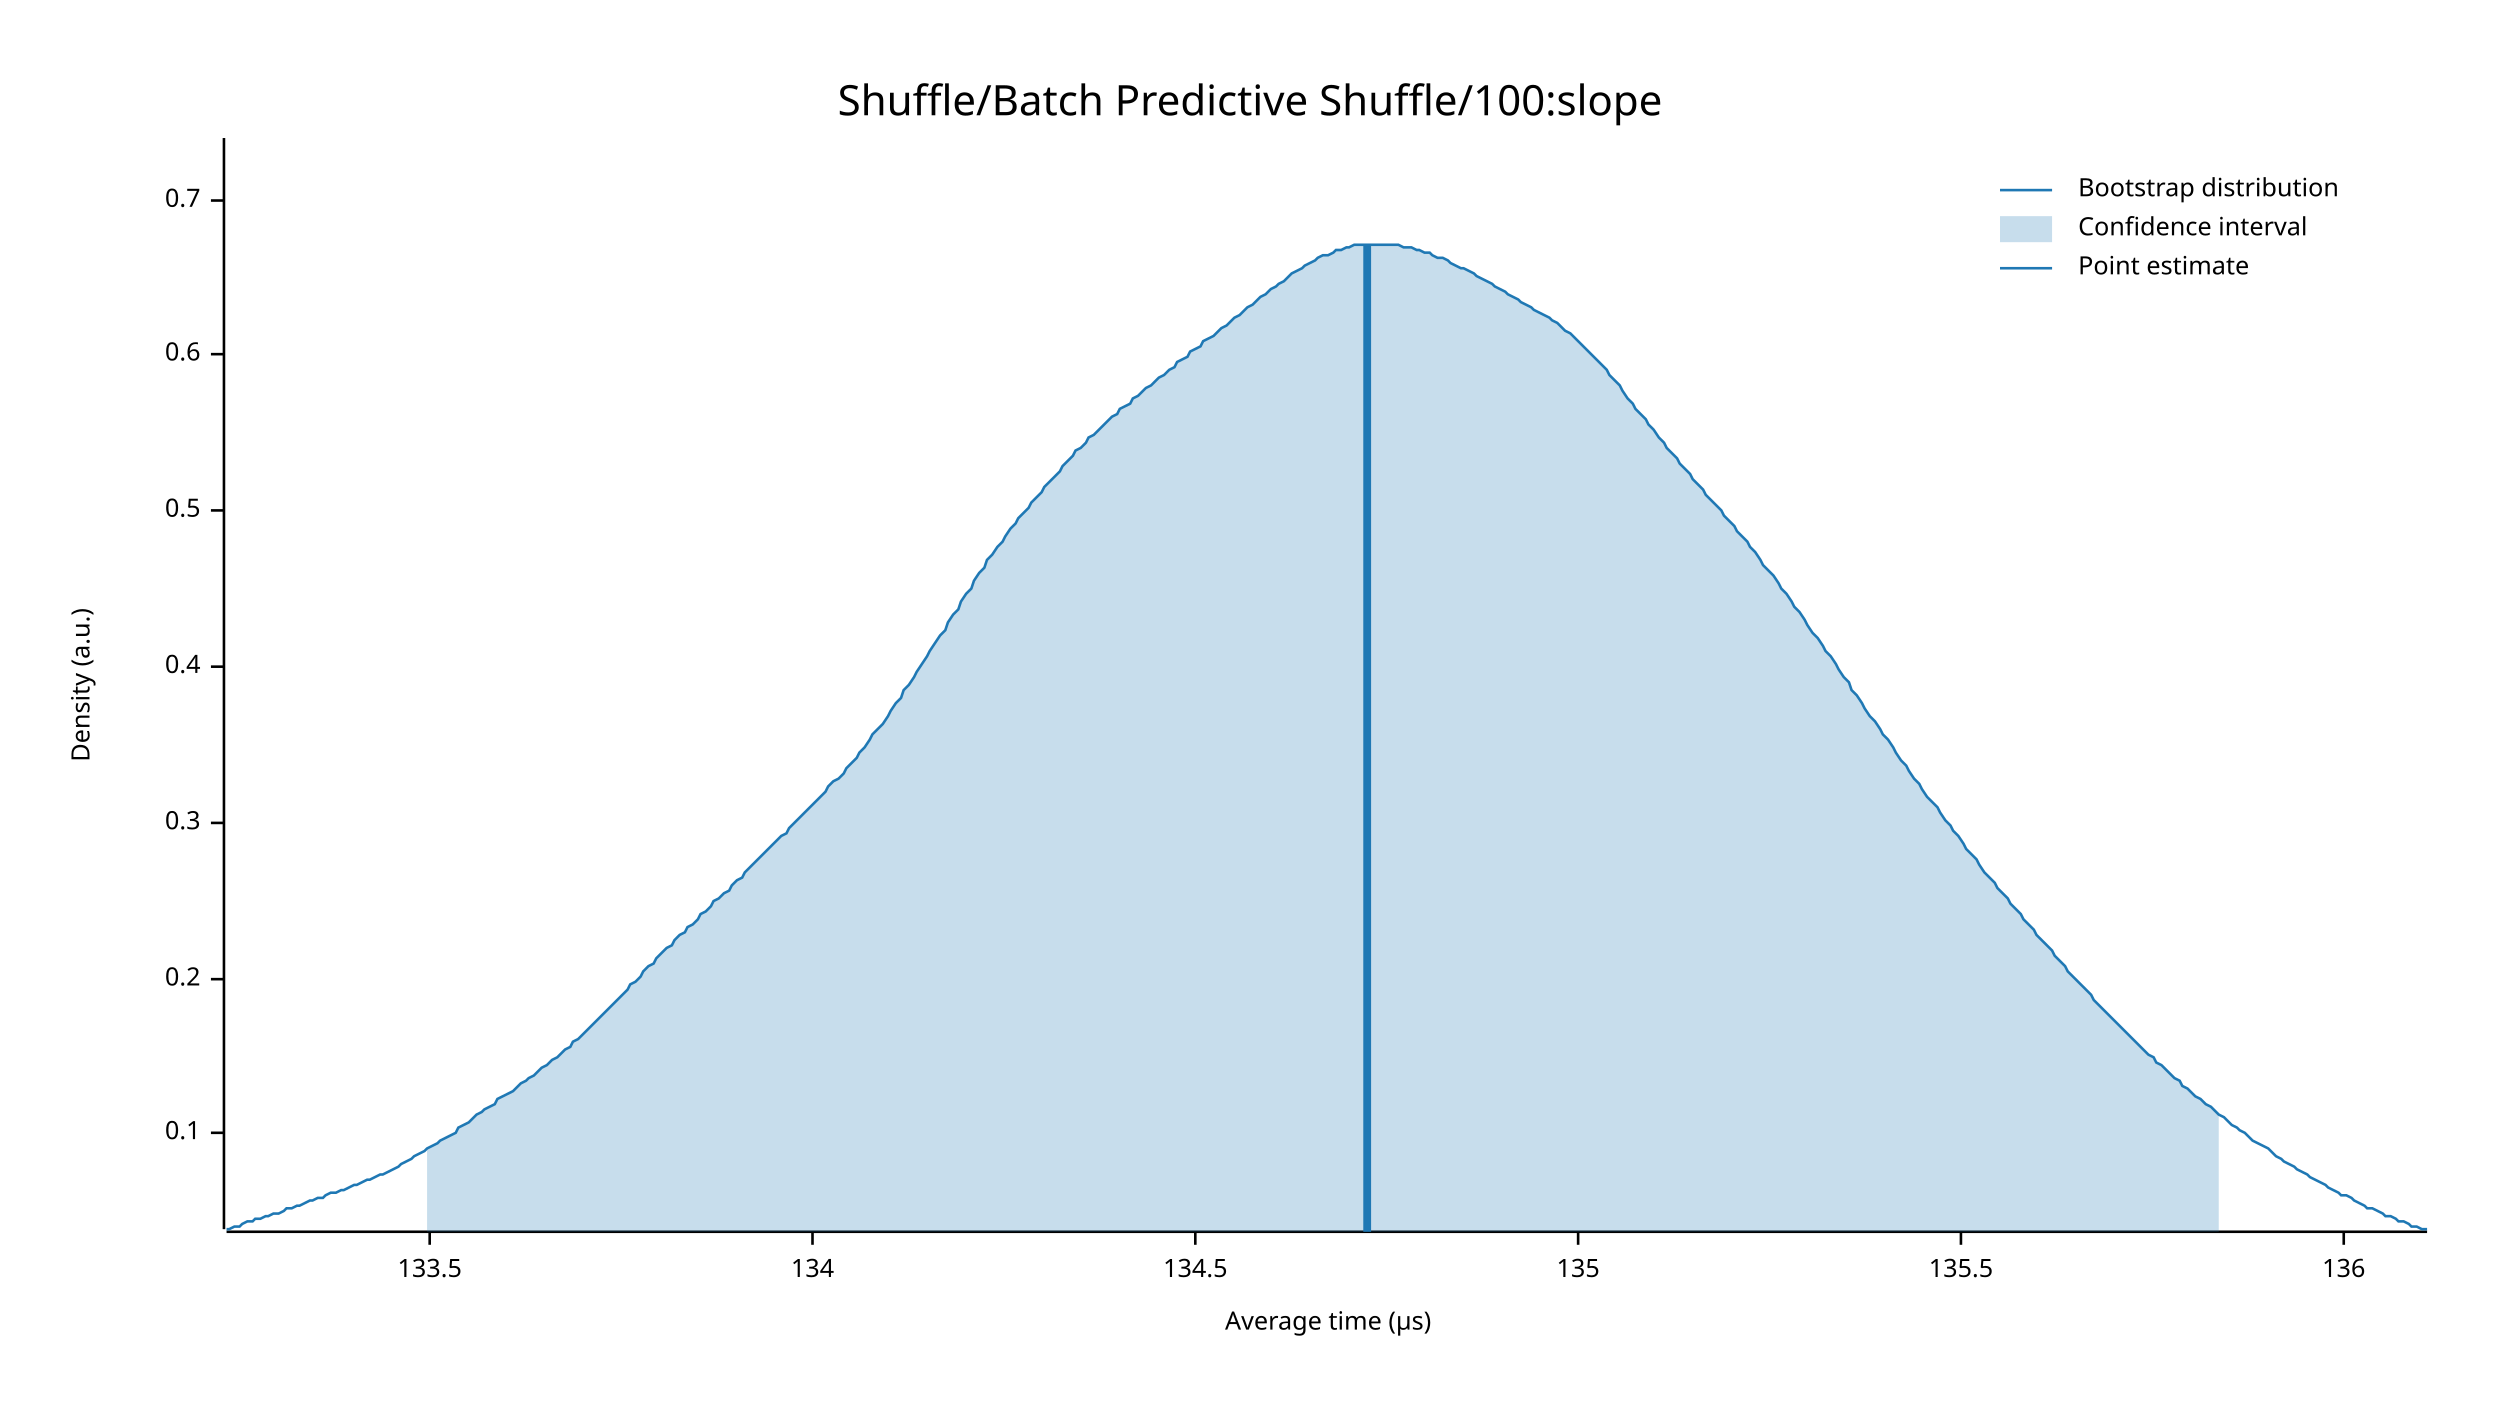
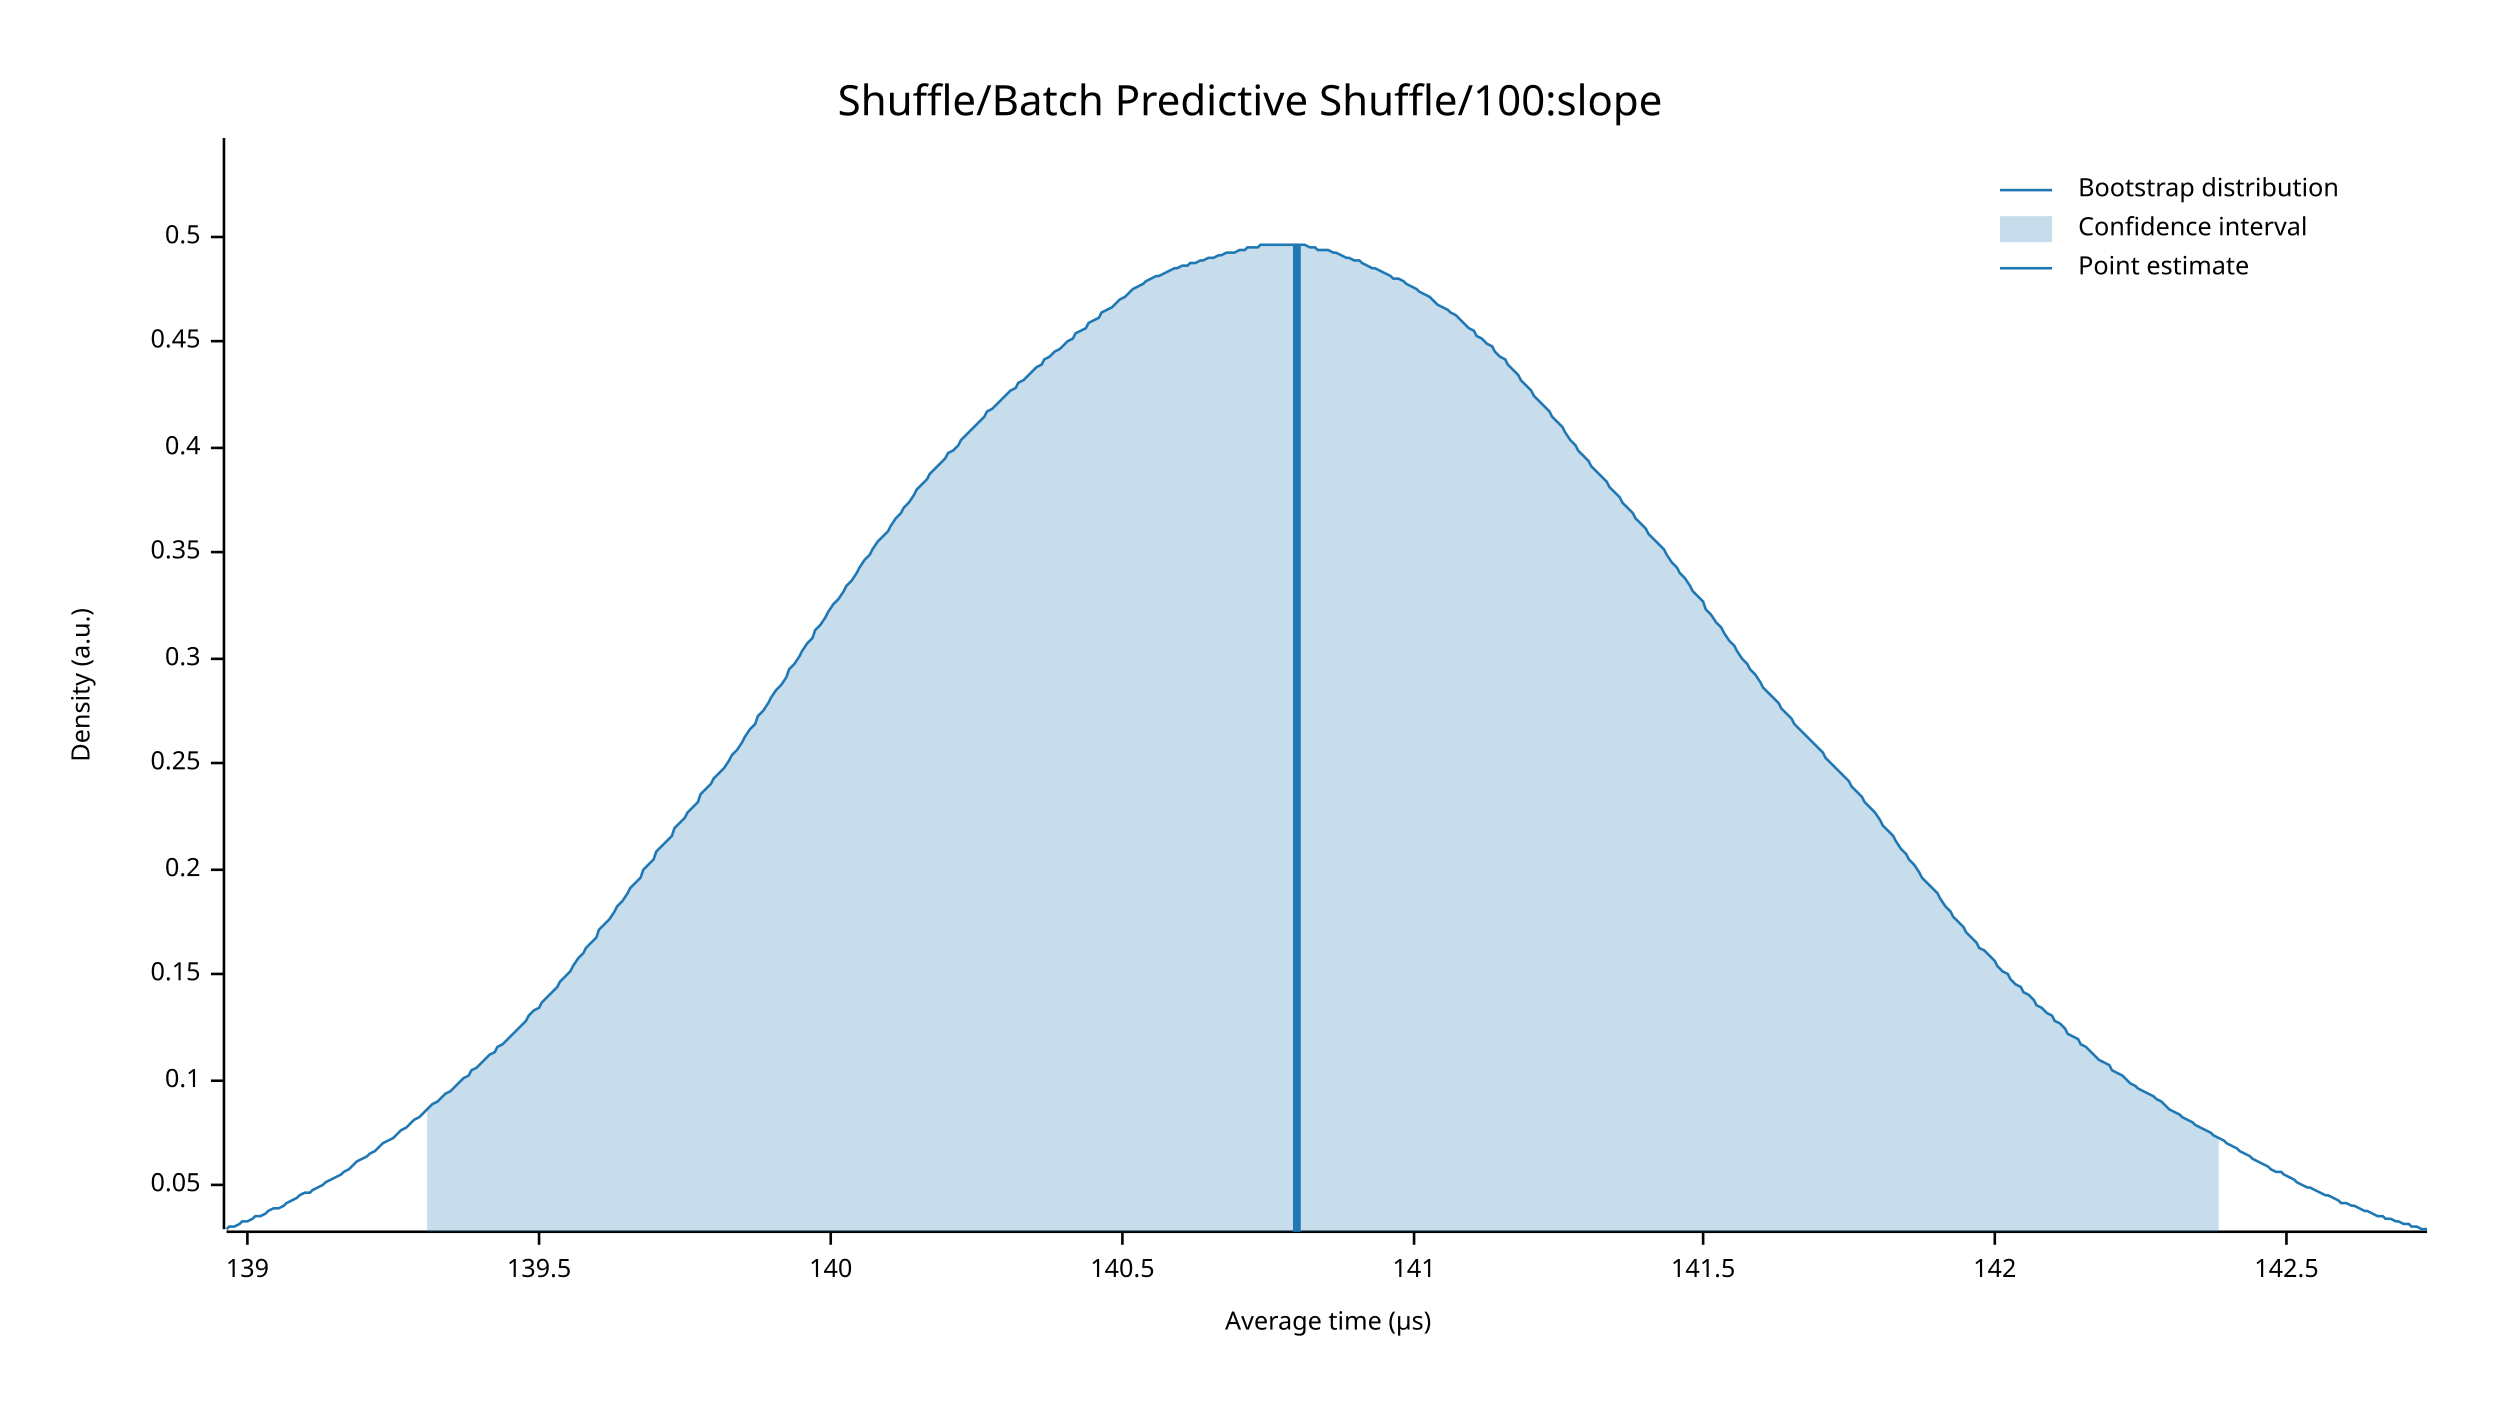
<svg xmlns="http://www.w3.org/2000/svg" width="960" height="540" viewBox="0 0 960 540">
  <text x="480" y="32" dy="0.76em" text-anchor="middle" font-family="sans-serif" font-size="16.129" opacity="1" fill="#000000">
Shuffle/Batch Predictive Shuffle/100:slope
</text>
  <text x="27" y="263" dy="0.76em" text-anchor="middle" font-family="sans-serif" font-size="9.677" opacity="1" fill="#000000" transform="rotate(270, 27, 263)">
Density (a.u.)
</text>
  <text x="510" y="513" dy="-0.5ex" text-anchor="middle" font-family="sans-serif" font-size="9.677" opacity="1" fill="#000000">
Average time (µs)
</text>
  <polyline fill="none" opacity="1" stroke="#000000" stroke-width="1" points="86,53 86,472 " />
-   <text x="77" y="435" dy="0.5ex" text-anchor="end" font-family="sans-serif" font-size="9.677" opacity="1" fill="#000000">
+   <text x="77" y="455" dy="0.5ex" text-anchor="end" font-family="sans-serif" font-size="9.677" opacity="1" fill="#000000">
+ 0.05
+ </text>
+   <polyline fill="none" opacity="1" stroke="#000000" stroke-width="1" points="81,455 86,455 " />
+   <text x="77" y="415" dy="0.5ex" text-anchor="end" font-family="sans-serif" font-size="9.677" opacity="1" fill="#000000">
0.1
</text>
-   <polyline fill="none" opacity="1" stroke="#000000" stroke-width="1" points="81,435 86,435 " />
-   <text x="77" y="376" dy="0.5ex" text-anchor="end" font-family="sans-serif" font-size="9.677" opacity="1" fill="#000000">
+   <polyline fill="none" opacity="1" stroke="#000000" stroke-width="1" points="81,415 86,415 " />
+   <text x="77" y="374" dy="0.5ex" text-anchor="end" font-family="sans-serif" font-size="9.677" opacity="1" fill="#000000">
+ 0.15
+ </text>
+   <polyline fill="none" opacity="1" stroke="#000000" stroke-width="1" points="81,374 86,374 " />
+   <text x="77" y="334" dy="0.5ex" text-anchor="end" font-family="sans-serif" font-size="9.677" opacity="1" fill="#000000">
0.2
</text>
-   <polyline fill="none" opacity="1" stroke="#000000" stroke-width="1" points="81,376 86,376 " />
-   <text x="77" y="316" dy="0.5ex" text-anchor="end" font-family="sans-serif" font-size="9.677" opacity="1" fill="#000000">
+   <polyline fill="none" opacity="1" stroke="#000000" stroke-width="1" points="81,334 86,334 " />
+   <text x="77" y="293" dy="0.5ex" text-anchor="end" font-family="sans-serif" font-size="9.677" opacity="1" fill="#000000">
+ 0.25
+ </text>
+   <polyline fill="none" opacity="1" stroke="#000000" stroke-width="1" points="81,293 86,293 " />
+   <text x="77" y="253" dy="0.5ex" text-anchor="end" font-family="sans-serif" font-size="9.677" opacity="1" fill="#000000">
0.3
</text>
-   <polyline fill="none" opacity="1" stroke="#000000" stroke-width="1" points="81,316 86,316 " />
-   <text x="77" y="256" dy="0.5ex" text-anchor="end" font-family="sans-serif" font-size="9.677" opacity="1" fill="#000000">
+   <polyline fill="none" opacity="1" stroke="#000000" stroke-width="1" points="81,253 86,253 " />
+   <text x="77" y="212" dy="0.5ex" text-anchor="end" font-family="sans-serif" font-size="9.677" opacity="1" fill="#000000">
+ 0.35
+ </text>
+   <polyline fill="none" opacity="1" stroke="#000000" stroke-width="1" points="81,212 86,212 " />
+   <text x="77" y="172" dy="0.5ex" text-anchor="end" font-family="sans-serif" font-size="9.677" opacity="1" fill="#000000">
0.4
</text>
-   <polyline fill="none" opacity="1" stroke="#000000" stroke-width="1" points="81,256 86,256 " />
-   <text x="77" y="196" dy="0.5ex" text-anchor="end" font-family="sans-serif" font-size="9.677" opacity="1" fill="#000000">
+   <polyline fill="none" opacity="1" stroke="#000000" stroke-width="1" points="81,172 86,172 " />
+   <text x="77" y="131" dy="0.5ex" text-anchor="end" font-family="sans-serif" font-size="9.677" opacity="1" fill="#000000">
+ 0.45
+ </text>
+   <polyline fill="none" opacity="1" stroke="#000000" stroke-width="1" points="81,131 86,131 " />
+   <text x="77" y="91" dy="0.5ex" text-anchor="end" font-family="sans-serif" font-size="9.677" opacity="1" fill="#000000">
0.5
</text>
-   <polyline fill="none" opacity="1" stroke="#000000" stroke-width="1" points="81,196 86,196 " />
-   <text x="77" y="136" dy="0.5ex" text-anchor="end" font-family="sans-serif" font-size="9.677" opacity="1" fill="#000000">
- 0.6
+   <polyline fill="none" opacity="1" stroke="#000000" stroke-width="1" points="81,91 86,91 " />
+   <polyline fill="none" opacity="1" stroke="#000000" stroke-width="1" points="87,473 932,473 " />
+   <text x="95" y="483" dy="0.76em" text-anchor="middle" font-family="sans-serif" font-size="9.677" opacity="1" fill="#000000">
+ 139
</text>
-   <polyline fill="none" opacity="1" stroke="#000000" stroke-width="1" points="81,136 86,136 " />
-   <text x="77" y="77" dy="0.5ex" text-anchor="end" font-family="sans-serif" font-size="9.677" opacity="1" fill="#000000">
- 0.7
+   <polyline fill="none" opacity="1" stroke="#000000" stroke-width="1" points="95,473 95,478 " />
+   <text x="207" y="483" dy="0.76em" text-anchor="middle" font-family="sans-serif" font-size="9.677" opacity="1" fill="#000000">
+ 139.5
</text>
-   <polyline fill="none" opacity="1" stroke="#000000" stroke-width="1" points="81,77 86,77 " />
-   <polyline fill="none" opacity="1" stroke="#000000" stroke-width="1" points="87,473 932,473 " />
-   <text x="165" y="483" dy="0.76em" text-anchor="middle" font-family="sans-serif" font-size="9.677" opacity="1" fill="#000000">
- 133.5
+   <polyline fill="none" opacity="1" stroke="#000000" stroke-width="1" points="207,473 207,478 " />
+   <text x="319" y="483" dy="0.76em" text-anchor="middle" font-family="sans-serif" font-size="9.677" opacity="1" fill="#000000">
+ 140
</text>
-   <polyline fill="none" opacity="1" stroke="#000000" stroke-width="1" points="165,473 165,478 " />
-   <text x="312" y="483" dy="0.76em" text-anchor="middle" font-family="sans-serif" font-size="9.677" opacity="1" fill="#000000">
- 134
+   <polyline fill="none" opacity="1" stroke="#000000" stroke-width="1" points="319,473 319,478 " />
+   <text x="431" y="483" dy="0.76em" text-anchor="middle" font-family="sans-serif" font-size="9.677" opacity="1" fill="#000000">
+ 140.5
</text>
-   <polyline fill="none" opacity="1" stroke="#000000" stroke-width="1" points="312,473 312,478 " />
-   <text x="459" y="483" dy="0.76em" text-anchor="middle" font-family="sans-serif" font-size="9.677" opacity="1" fill="#000000">
- 134.5
+   <polyline fill="none" opacity="1" stroke="#000000" stroke-width="1" points="431,473 431,478 " />
+   <text x="543" y="483" dy="0.76em" text-anchor="middle" font-family="sans-serif" font-size="9.677" opacity="1" fill="#000000">
+ 141
</text>
-   <polyline fill="none" opacity="1" stroke="#000000" stroke-width="1" points="459,473 459,478 " />
-   <text x="606" y="483" dy="0.76em" text-anchor="middle" font-family="sans-serif" font-size="9.677" opacity="1" fill="#000000">
- 135
+   <polyline fill="none" opacity="1" stroke="#000000" stroke-width="1" points="543,473 543,478 " />
+   <text x="654" y="483" dy="0.76em" text-anchor="middle" font-family="sans-serif" font-size="9.677" opacity="1" fill="#000000">
+ 141.5
</text>
-   <polyline fill="none" opacity="1" stroke="#000000" stroke-width="1" points="606,473 606,478 " />
-   <text x="753" y="483" dy="0.76em" text-anchor="middle" font-family="sans-serif" font-size="9.677" opacity="1" fill="#000000">
- 135.5
+   <polyline fill="none" opacity="1" stroke="#000000" stroke-width="1" points="654,473 654,478 " />
+   <text x="766" y="483" dy="0.76em" text-anchor="middle" font-family="sans-serif" font-size="9.677" opacity="1" fill="#000000">
+ 142
</text>
-   <polyline fill="none" opacity="1" stroke="#000000" stroke-width="1" points="753,473 753,478 " />
-   <text x="900" y="483" dy="0.76em" text-anchor="middle" font-family="sans-serif" font-size="9.677" opacity="1" fill="#000000">
- 136
+   <polyline fill="none" opacity="1" stroke="#000000" stroke-width="1" points="766,473 766,478 " />
+   <text x="878" y="483" dy="0.76em" text-anchor="middle" font-family="sans-serif" font-size="9.677" opacity="1" fill="#000000">
+ 142.5
</text>
-   <polyline fill="none" opacity="1" stroke="#000000" stroke-width="1" points="900,473 900,478 " />
-   <polyline fill="none" opacity="1" stroke="#1F78B4" stroke-width="1" points="87,472 88,472 90,471 92,471 93,470 95,469 97,469 98,468 100,468 102,467 103,467 105,466 107,466 109,465 110,464 112,464 114,463 115,463 117,462 119,461 120,461 122,460 124,460 125,459 127,458 129,458 131,457 132,457 134,456 136,455 137,455 139,454 141,453 142,453 144,452 146,451 147,451 149,450 151,449 153,448 154,447 156,446 158,445 159,444 161,443 163,442 164,441 166,440 168,439 169,438 171,437 173,436 175,435 176,433 178,432 180,431 181,430 183,428 185,427 186,426 188,425 190,424 191,422 193,421 195,420 197,419 198,418 200,416 202,415 203,414 205,413 207,411 208,410 210,409 212,407 214,406 215,405 217,403 219,402 220,400 222,399 224,397 225,396 227,394 229,392 230,391 232,389 234,387 236,385 237,384 239,382 241,380 242,378 244,377 246,375 247,373 249,371 251,370 252,368 254,366 256,364 258,363 259,361 261,359 263,358 264,356 266,355 268,353 269,351 271,350 273,348 274,346 276,345 278,343 280,342 281,340 283,338 285,337 286,335 288,333 290,331 291,330 293,328 295,326 296,325 298,323 300,321 302,320 303,318 305,316 307,314 308,313 310,311 312,309 313,308 315,306 317,304 318,302 320,300 322,299 324,297 325,295 327,293 329,291 330,289 332,287 334,284 335,282 337,280 339,278 341,275 342,273 344,270 346,268 347,265 349,263 351,260 352,258 354,255 356,252 357,250 359,247 361,244 363,242 364,239 366,236 368,234 369,231 371,228 373,226 374,223 376,220 378,218 379,215 381,213 383,210 385,208 386,206 388,203 390,201 391,199 393,197 395,195 396,193 398,191 400,189 401,187 403,185 405,183 407,181 408,179 410,177 412,175 413,173 415,172 417,170 418,168 420,167 422,165 423,164 425,162 427,160 429,159 430,157 432,156 434,155 435,153 437,152 439,150 440,149 442,148 444,146 445,145 447,144 449,142 451,141 452,139 454,138 456,137 457,135 459,134 461,133 462,131 464,130 466,129 468,127 469,126 471,125 473,123 474,122 476,121 478,119 479,118 481,117 483,115 484,114 486,113 488,111 490,110 491,109 493,108 495,106 496,105 498,104 500,103 501,102 503,101 505,100 506,99 508,98 510,98 512,97 513,96 515,96 517,95 518,95 520,94 522,94 523,94 525,94 527,94 528,94 530,94 532,94 534,94 535,94 537,94 539,95 540,95 542,95 544,96 545,96 547,97 549,97 550,98 552,99 554,99 556,100 557,101 559,102 561,103 562,103 564,104 566,105 567,106 569,107 571,108 573,109 574,110 576,111 578,112 579,113 581,114 583,115 584,116 586,117 588,118 589,119 591,120 593,121 595,122 596,123 598,124 600,126 601,127 603,128 605,130 606,131 608,133 610,135 611,136 613,138 615,140 617,142 618,144 620,146 622,148 623,150 625,153 627,155 628,157 630,159 632,161 633,163 635,165 637,168 639,170 640,172 642,174 644,176 645,178 647,180 649,182 650,184 652,186 654,188 655,190 657,192 659,194 661,196 662,198 664,200 666,202 667,204 669,206 671,208 672,210 674,212 676,215 677,217 679,219 681,221 683,224 684,226 686,228 688,231 689,233 691,235 693,238 694,240 696,243 698,245 700,248 701,250 703,252 705,255 706,257 708,260 710,262 711,265 713,267 715,270 716,272 718,275 720,277 722,280 723,282 725,284 727,287 728,289 730,292 732,294 733,296 735,299 737,301 738,303 740,306 742,308 744,310 745,312 747,315 749,317 750,319 752,321 754,324 755,326 757,328 759,330 760,332 762,335 764,337 766,339 767,341 769,343 771,345 772,347 774,349 776,351 777,353 779,355 781,357 782,359 784,361 786,363 788,365 789,367 791,369 793,371 794,373 796,375 798,377 799,378 801,380 803,382 804,384 806,386 808,388 810,390 811,391 813,393 815,395 816,396 818,398 820,400 821,401 823,403 825,405 827,406 828,408 830,409 832,411 833,412 835,414 837,415 838,417 840,418 842,420 843,421 845,422 847,424 849,425 850,426 852,428 854,429 855,430 857,432 859,433 860,434 862,435 864,437 865,438 867,439 869,440 871,441 872,442 874,444 876,445 877,446 879,447 881,448 882,449 884,450 886,451 887,452 889,453 891,454 893,455 894,456 896,457 898,458 899,459 901,459 903,460 904,461 906,462 908,463 909,464 911,464 913,465 915,466 916,467 918,467 920,468 921,469 923,469 925,470 926,471 928,471 930,472 932,472 " />
-   <polygon opacity="0.25" fill="#1F78B4" points="164,441 166,440 168,439 169,438 171,437 173,436 175,435 176,433 178,432 180,431 181,430 183,428 185,427 186,426 188,425 190,424 191,422 193,421 195,420 197,419 198,418 200,416 202,415 203,414 205,413 207,411 208,410 210,409 212,407 214,406 215,405 217,403 219,402 220,400 222,399 224,397 225,396 227,394 229,392 230,391 232,389 234,387 236,385 237,384 239,382 241,380 242,378 244,377 246,375 247,373 249,371 251,370 252,368 254,366 256,364 258,363 259,361 261,359 263,358 264,356 266,355 268,353 269,351 271,350 273,348 274,346 276,345 278,343 280,342 281,340 283,338 285,337 286,335 288,333 290,331 291,330 293,328 295,326 296,325 298,323 300,321 302,320 303,318 305,316 307,314 308,313 310,311 312,309 313,308 315,306 317,304 318,302 320,300 322,299 324,297 325,295 327,293 329,291 330,289 332,287 334,284 335,282 337,280 339,278 341,275 342,273 344,270 346,268 347,265 349,263 351,260 352,258 354,255 356,252 357,250 359,247 361,244 363,242 364,239 366,236 368,234 369,231 371,228 373,226 374,223 376,220 378,218 379,215 381,213 383,210 385,208 386,206 388,203 390,201 391,199 393,197 395,195 396,193 398,191 400,189 401,187 403,185 405,183 407,181 408,179 410,177 412,175 413,173 415,172 417,170 418,168 420,167 422,165 423,164 425,162 427,160 429,159 430,157 432,156 434,155 435,153 437,152 439,150 440,149 442,148 444,146 445,145 447,144 449,142 451,141 452,139 454,138 456,137 457,135 459,134 461,133 462,131 464,130 466,129 468,127 469,126 471,125 473,123 474,122 476,121 478,119 479,118 481,117 483,115 484,114 486,113 488,111 490,110 491,109 493,108 495,106 496,105 498,104 500,103 501,102 503,101 505,100 506,99 508,98 510,98 512,97 513,96 515,96 517,95 518,95 520,94 522,94 523,94 525,94 527,94 528,94 530,94 532,94 534,94 535,94 537,94 539,95 540,95 542,95 544,96 545,96 547,97 549,97 550,98 552,99 554,99 556,100 557,101 559,102 561,103 562,103 564,104 566,105 567,106 569,107 571,108 573,109 574,110 576,111 578,112 579,113 581,114 583,115 584,116 586,117 588,118 589,119 591,120 593,121 595,122 596,123 598,124 600,126 601,127 603,128 605,130 606,131 608,133 610,135 611,136 613,138 615,140 617,142 618,144 620,146 622,148 623,150 625,153 627,155 628,157 630,159 632,161 633,163 635,165 637,168 639,170 640,172 642,174 644,176 645,178 647,180 649,182 650,184 652,186 654,188 655,190 657,192 659,194 661,196 662,198 664,200 666,202 667,204 669,206 671,208 672,210 674,212 676,215 677,217 679,219 681,221 683,224 684,226 686,228 688,231 689,233 691,235 693,238 694,240 696,243 698,245 700,248 701,250 703,252 705,255 706,257 708,260 710,262 711,265 713,267 715,270 716,272 718,275 720,277 722,280 723,282 725,284 727,287 728,289 730,292 732,294 733,296 735,299 737,301 738,303 740,306 742,308 744,310 745,312 747,315 749,317 750,319 752,321 754,324 755,326 757,328 759,330 760,332 762,335 764,337 766,339 767,341 769,343 771,345 772,347 774,349 776,351 777,353 779,355 781,357 782,359 784,361 786,363 788,365 789,367 791,369 793,371 794,373 796,375 798,377 799,378 801,380 803,382 804,384 806,386 808,388 810,390 811,391 813,393 815,395 816,396 818,398 820,400 821,401 823,403 825,405 827,406 828,408 830,409 832,411 833,412 835,414 837,415 838,417 840,418 842,420 843,421 845,422 847,424 849,425 850,426 852,428 852,473 164,473 " />
-   <polyline fill="none" opacity="1" stroke="#1F78B4" stroke-width="3" points="525,473 525,94 " />
+   <polyline fill="none" opacity="1" stroke="#000000" stroke-width="1" points="878,473 878,478 " />
+   <polyline fill="none" opacity="1" stroke="#1F78B4" stroke-width="1" points="87,472 88,471 90,471 92,470 93,469 95,469 97,468 98,467 100,467 102,466 103,465 105,464 107,464 109,463 110,462 112,461 114,460 115,459 117,458 119,458 120,457 122,456 124,455 125,454 127,453 129,452 131,451 132,450 134,449 136,447 137,446 139,445 141,444 142,443 144,442 146,440 147,439 149,438 151,437 153,435 154,434 156,433 158,431 159,430 161,429 163,427 164,426 166,424 168,423 169,422 171,420 173,419 175,417 176,416 178,414 180,413 181,411 183,410 185,408 186,407 188,405 190,404 191,402 193,401 195,399 197,397 198,396 200,394 202,392 203,390 205,388 207,387 208,385 210,383 212,381 214,379 215,377 217,375 219,373 220,371 222,368 224,366 225,364 227,362 229,360 230,357 232,355 234,353 236,350 237,348 239,346 241,343 242,341 244,339 246,337 247,334 249,332 251,330 252,327 254,325 256,323 258,321 259,318 261,316 263,314 264,312 266,310 268,308 269,305 271,303 273,301 274,299 276,297 278,295 280,292 281,290 283,288 285,285 286,283 288,280 290,278 291,275 293,273 295,270 296,268 298,265 300,263 302,260 303,257 305,255 307,252 308,250 310,247 312,245 313,242 315,240 317,237 318,235 320,232 322,230 324,227 325,225 327,223 329,220 330,218 332,215 334,213 335,211 337,208 339,206 341,204 342,202 344,199 346,197 347,195 349,193 351,190 352,188 354,186 356,184 357,182 359,180 361,178 363,176 364,174 366,173 368,171 369,169 371,167 373,165 374,164 376,162 378,160 379,158 381,157 383,155 385,153 386,152 388,150 390,149 391,147 393,146 395,144 396,143 398,141 400,140 401,138 403,137 405,135 407,134 408,133 410,131 412,130 413,128 415,127 417,126 418,124 420,123 422,122 423,120 425,119 427,118 429,116 430,115 432,114 434,112 435,111 437,110 439,109 440,108 442,107 444,106 445,106 447,105 449,104 451,103 452,103 454,102 456,102 457,101 459,101 461,100 462,100 464,99 466,99 468,98 469,98 471,97 473,97 474,97 476,96 478,96 479,95 481,95 483,95 484,94 486,94 488,94 490,94 491,94 493,94 495,94 496,94 498,94 500,94 501,94 503,95 505,95 506,96 508,96 510,96 512,97 513,97 515,98 517,99 518,99 520,100 522,100 523,101 525,102 527,103 528,103 530,104 532,105 534,106 535,107 537,107 539,108 540,109 542,110 544,111 545,112 547,113 549,114 550,115 552,117 554,118 556,119 557,120 559,121 561,123 562,124 564,126 566,127 567,129 569,130 571,132 573,133 574,135 576,137 578,138 579,140 581,142 583,144 584,146 586,148 588,150 589,152 591,154 593,156 595,158 596,160 598,162 600,164 601,166 603,169 605,171 606,173 608,175 610,177 611,179 613,181 615,183 617,185 618,187 620,189 622,191 623,193 625,195 627,197 628,199 630,201 632,203 633,205 635,207 637,209 639,211 640,213 642,216 644,218 645,220 647,222 649,225 650,227 652,229 654,231 655,234 657,236 659,239 661,241 662,243 664,246 666,248 667,250 669,253 671,255 672,257 674,259 676,262 677,264 679,266 681,268 683,270 684,272 686,274 688,276 689,278 691,280 693,282 694,283 696,285 698,287 700,289 701,291 703,293 705,295 706,296 708,298 710,300 711,302 713,304 715,306 716,308 718,310 720,312 722,315 723,317 725,319 727,321 728,323 730,326 732,328 733,330 735,332 737,335 738,337 740,339 742,341 744,343 745,345 747,348 749,350 750,352 752,354 754,356 755,358 757,360 759,362 760,364 762,365 764,367 766,369 767,371 769,373 771,374 772,376 774,378 776,379 777,381 779,382 781,384 782,386 784,387 786,389 788,390 789,392 791,393 793,395 794,397 796,398 798,399 799,401 801,402 803,404 804,405 806,407 808,408 810,409 811,411 813,412 815,413 816,414 818,416 820,417 821,418 823,419 825,420 827,421 828,422 830,423 832,425 833,426 835,427 837,428 838,429 840,430 842,431 843,432 845,433 847,434 849,435 850,436 852,437 854,438 855,439 857,440 859,441 860,442 862,443 864,444 865,445 867,446 869,447 871,448 872,449 874,450 876,450 877,451 879,452 881,453 882,454 884,455 886,456 887,456 889,457 891,458 893,459 894,459 896,460 898,461 899,462 901,462 903,463 904,463 906,464 908,465 909,465 911,466 913,467 915,467 916,468 918,468 920,469 921,469 923,470 925,470 926,471 928,471 930,472 932,472 " />
+   <polygon opacity="0.25" fill="#1F78B4" points="164,426 166,424 168,423 169,422 171,420 173,419 175,417 176,416 178,414 180,413 181,411 183,410 185,408 186,407 188,405 190,404 191,402 193,401 195,399 197,397 198,396 200,394 202,392 203,390 205,388 207,387 208,385 210,383 212,381 214,379 215,377 217,375 219,373 220,371 222,368 224,366 225,364 227,362 229,360 230,357 232,355 234,353 236,350 237,348 239,346 241,343 242,341 244,339 246,337 247,334 249,332 251,330 252,327 254,325 256,323 258,321 259,318 261,316 263,314 264,312 266,310 268,308 269,305 271,303 273,301 274,299 276,297 278,295 280,292 281,290 283,288 285,285 286,283 288,280 290,278 291,275 293,273 295,270 296,268 298,265 300,263 302,260 303,257 305,255 307,252 308,250 310,247 312,245 313,242 315,240 317,237 318,235 320,232 322,230 324,227 325,225 327,223 329,220 330,218 332,215 334,213 335,211 337,208 339,206 341,204 342,202 344,199 346,197 347,195 349,193 351,190 352,188 354,186 356,184 357,182 359,180 361,178 363,176 364,174 366,173 368,171 369,169 371,167 373,165 374,164 376,162 378,160 379,158 381,157 383,155 385,153 386,152 388,150 390,149 391,147 393,146 395,144 396,143 398,141 400,140 401,138 403,137 405,135 407,134 408,133 410,131 412,130 413,128 415,127 417,126 418,124 420,123 422,122 423,120 425,119 427,118 429,116 430,115 432,114 434,112 435,111 437,110 439,109 440,108 442,107 444,106 445,106 447,105 449,104 451,103 452,103 454,102 456,102 457,101 459,101 461,100 462,100 464,99 466,99 468,98 469,98 471,97 473,97 474,97 476,96 478,96 479,95 481,95 483,95 484,94 486,94 488,94 490,94 491,94 493,94 495,94 496,94 498,94 500,94 501,94 503,95 505,95 506,96 508,96 510,96 512,97 513,97 515,98 517,99 518,99 520,100 522,100 523,101 525,102 527,103 528,103 530,104 532,105 534,106 535,107 537,107 539,108 540,109 542,110 544,111 545,112 547,113 549,114 550,115 552,117 554,118 556,119 557,120 559,121 561,123 562,124 564,126 566,127 567,129 569,130 571,132 573,133 574,135 576,137 578,138 579,140 581,142 583,144 584,146 586,148 588,150 589,152 591,154 593,156 595,158 596,160 598,162 600,164 601,166 603,169 605,171 606,173 608,175 610,177 611,179 613,181 615,183 617,185 618,187 620,189 622,191 623,193 625,195 627,197 628,199 630,201 632,203 633,205 635,207 637,209 639,211 640,213 642,216 644,218 645,220 647,222 649,225 650,227 652,229 654,231 655,234 657,236 659,239 661,241 662,243 664,246 666,248 667,250 669,253 671,255 672,257 674,259 676,262 677,264 679,266 681,268 683,270 684,272 686,274 688,276 689,278 691,280 693,282 694,283 696,285 698,287 700,289 701,291 703,293 705,295 706,296 708,298 710,300 711,302 713,304 715,306 716,308 718,310 720,312 722,315 723,317 725,319 727,321 728,323 730,326 732,328 733,330 735,332 737,335 738,337 740,339 742,341 744,343 745,345 747,348 749,350 750,352 752,354 754,356 755,358 757,360 759,362 760,364 762,365 764,367 766,369 767,371 769,373 771,374 772,376 774,378 776,379 777,381 779,382 781,384 782,386 784,387 786,389 788,390 789,392 791,393 793,395 794,397 796,398 798,399 799,401 801,402 803,404 804,405 806,407 808,408 810,409 811,411 813,412 815,413 816,414 818,416 820,417 821,418 823,419 825,420 827,421 828,422 830,423 832,425 833,426 835,427 837,428 838,429 840,430 842,431 843,432 845,433 847,434 849,435 850,436 852,437 852,473 164,473 " />
+   <polyline fill="none" opacity="1" stroke="#1F78B4" stroke-width="3" points="498,473 498,94 " />
  <text x="798" y="68" dy="0.76em" text-anchor="start" font-family="sans-serif" font-size="9.677" opacity="1" fill="#000000">
Bootstrap distribution
</text>
  <text x="798" y="83" dy="0.76em" text-anchor="start" font-family="sans-serif" font-size="9.677" opacity="1" fill="#000000">
Confidence interval
</text>
  <text x="798" y="98" dy="0.76em" text-anchor="start" font-family="sans-serif" font-size="9.677" opacity="1" fill="#000000">
Point estimate
</text>
  <polyline fill="none" opacity="1" stroke="#1F78B4" stroke-width="1" points="768,73 788,73 " />
  <rect x="768" y="83" width="20" height="10" opacity="0.25" fill="#1F78B4" stroke="none" />
  <polyline fill="none" opacity="1" stroke="#1F78B4" stroke-width="1" points="768,103 788,103 " />
</svg>
